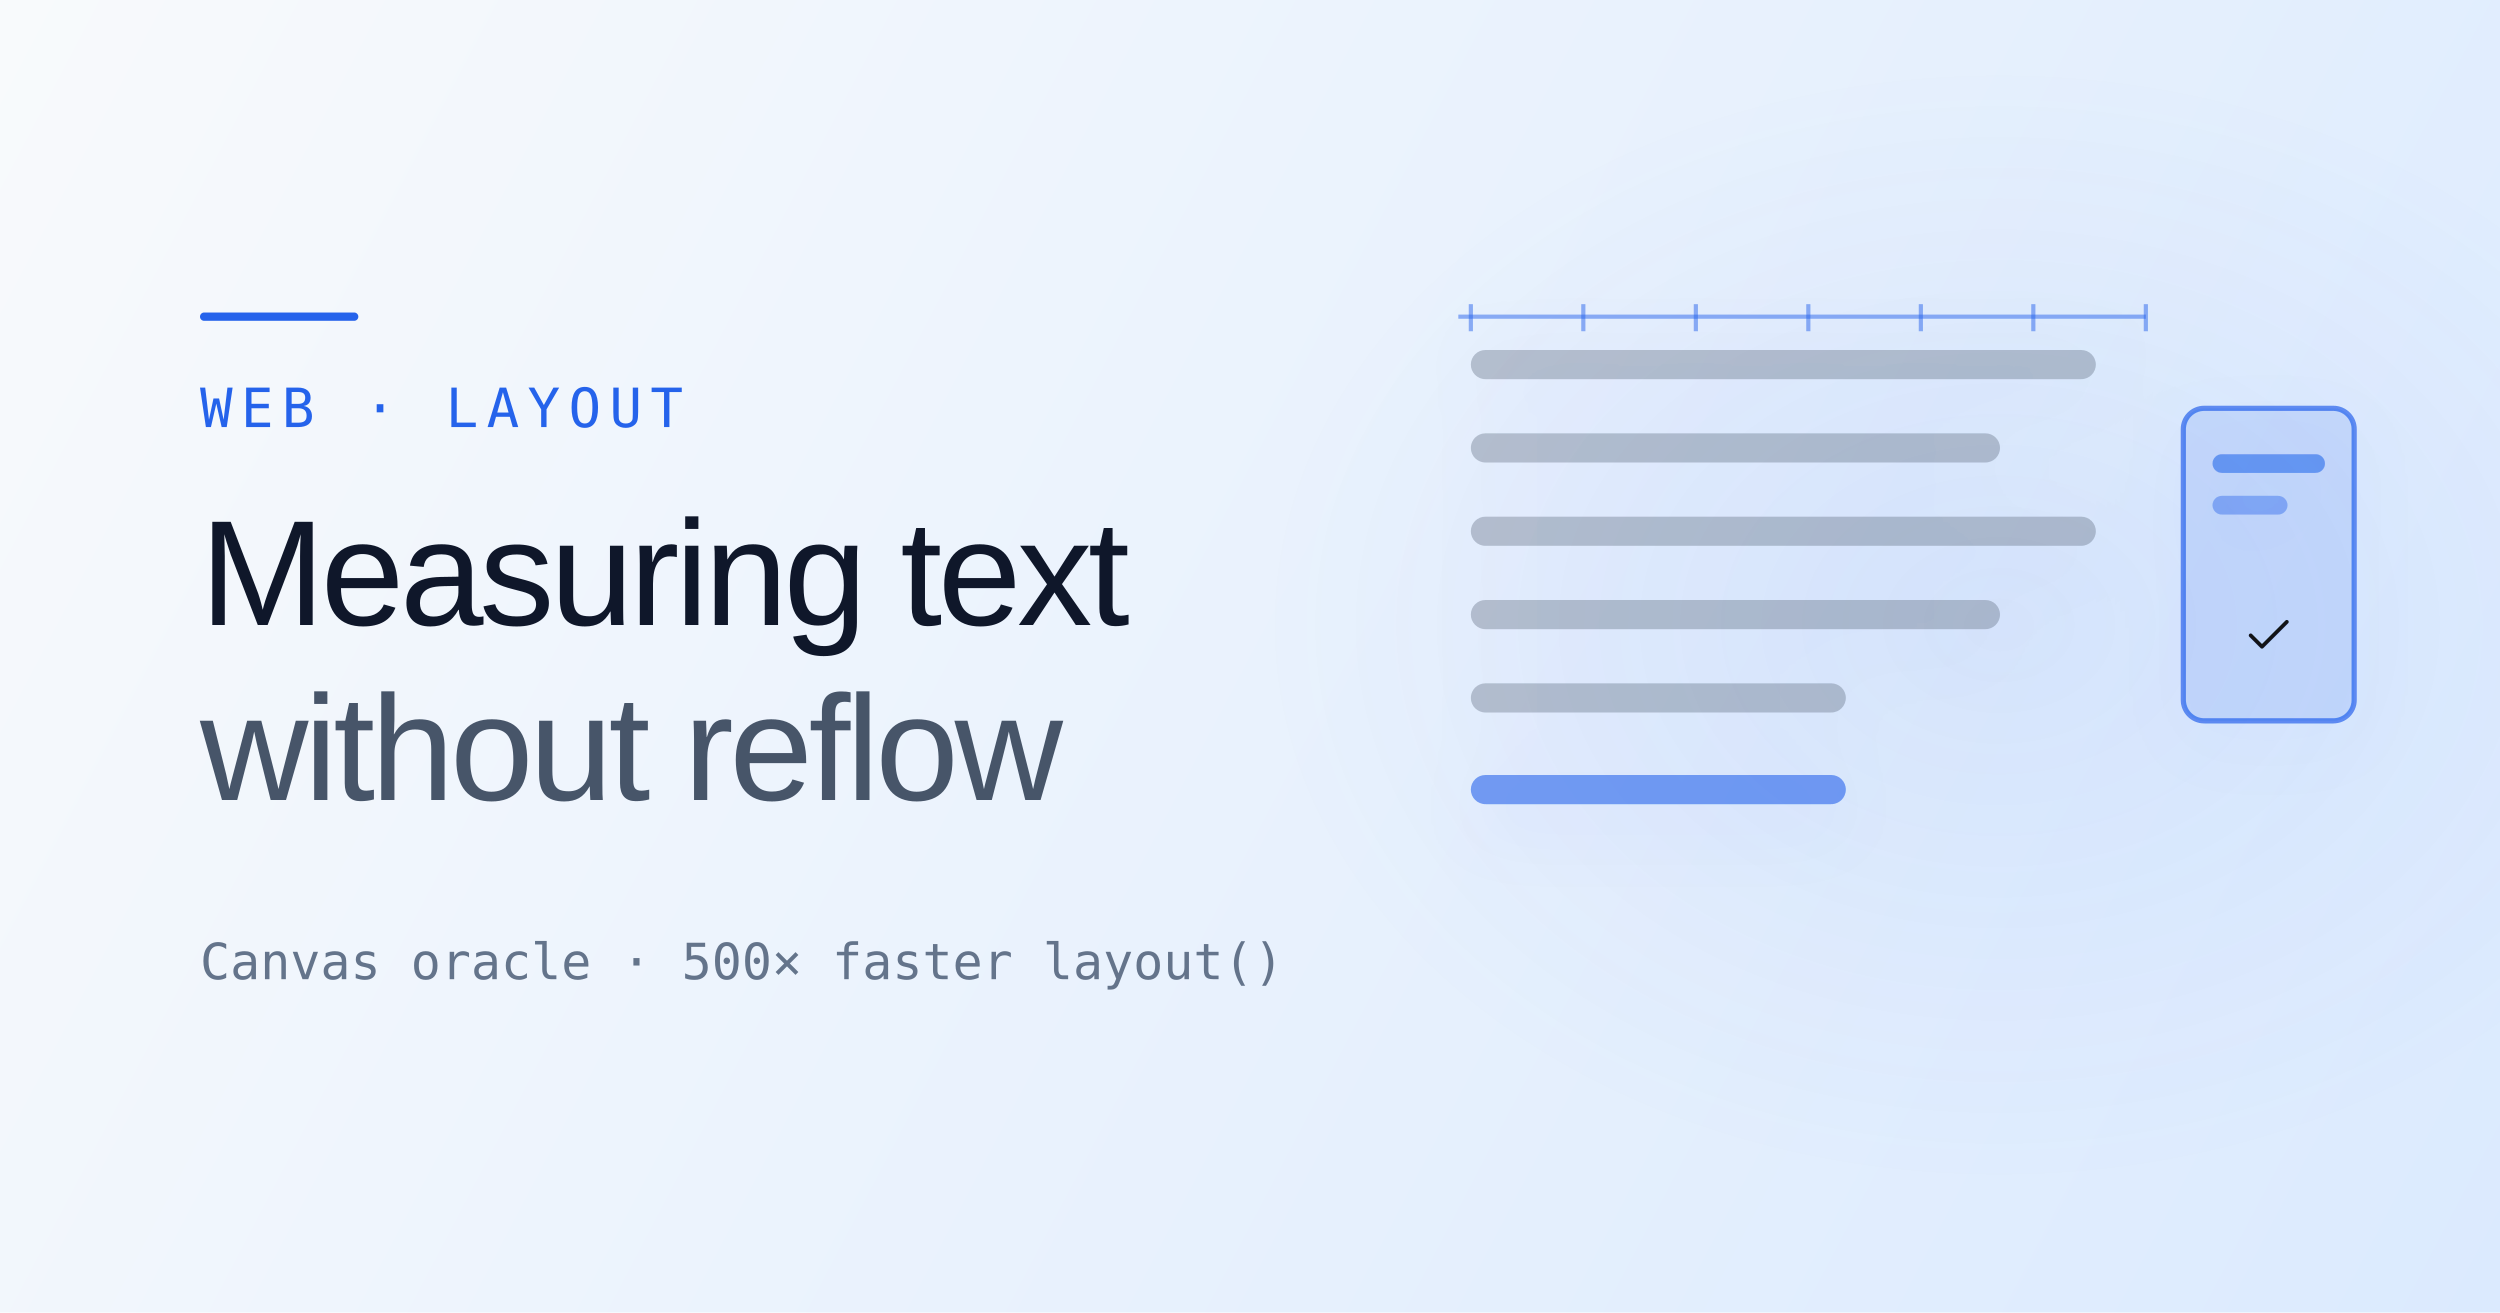
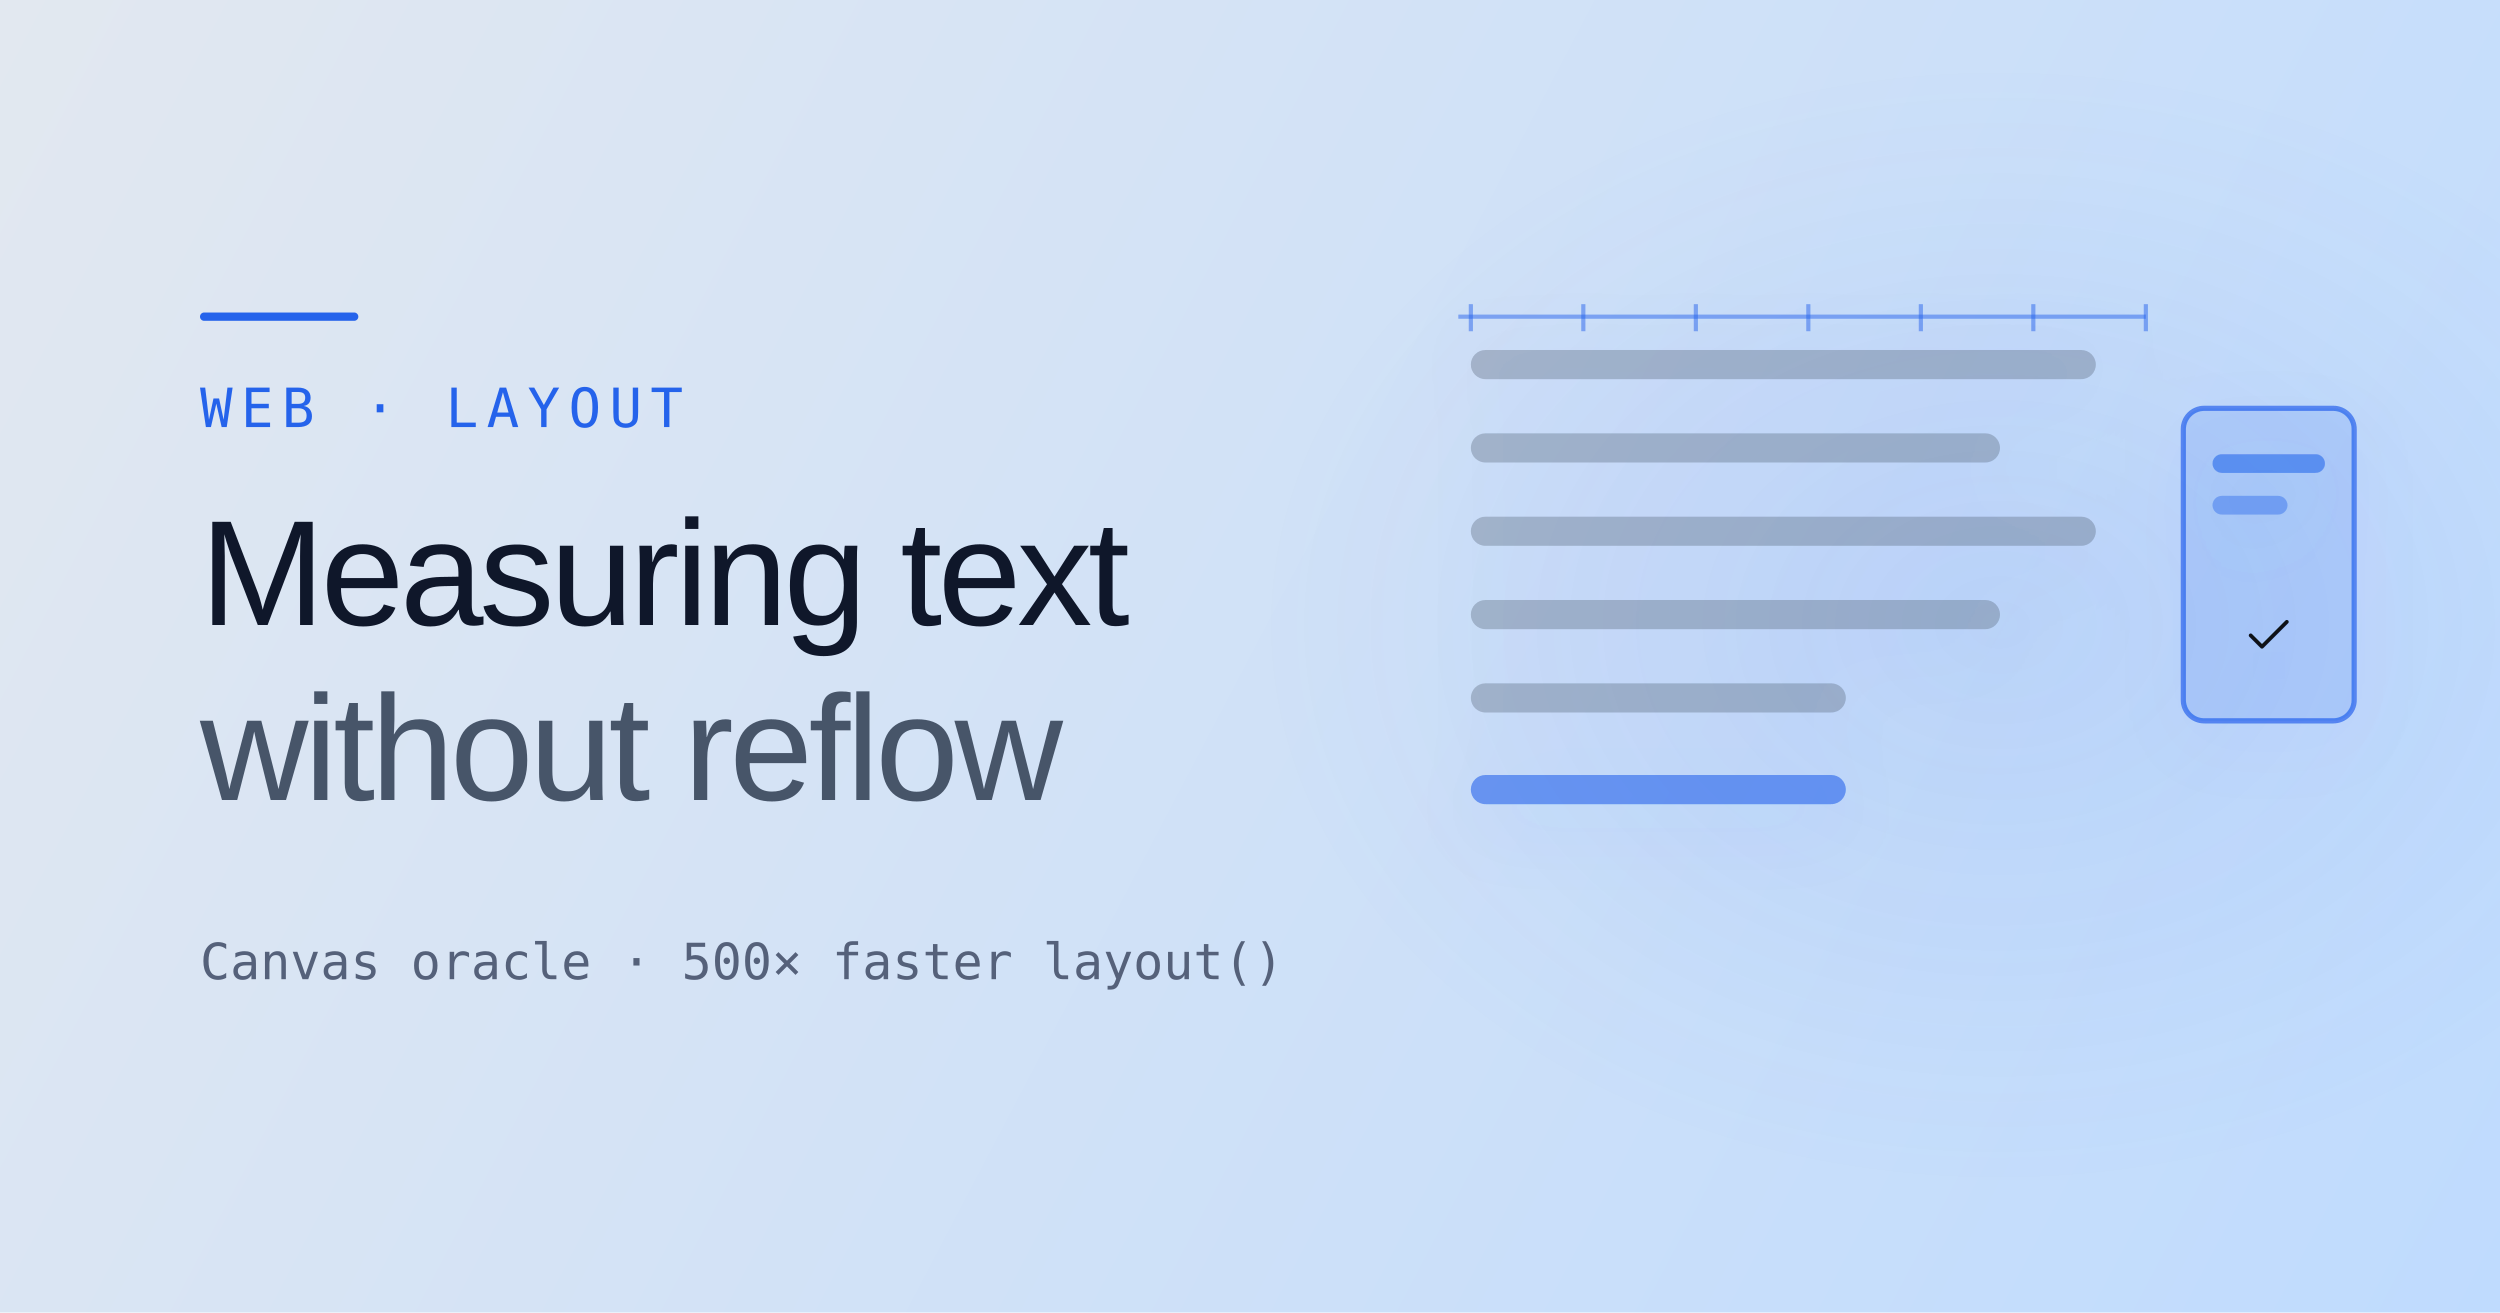
<svg xmlns="http://www.w3.org/2000/svg" viewBox="0 0 1200 630" fill="none" role="img" aria-label="Pretext banner — measuring text without reflow.">
  <defs>
    <linearGradient id="bg-pretext-light" x1="0" y1="0" x2="1200" y2="630" gradientUnits="userSpaceOnUse">
-       <stop offset="0%" stop-color="#F8FAFC" />
-       <stop offset="100%" stop-color="#DBEAFE" />
+       <stop offset="0%" stop-color="#E2E8F0" />
+       <stop offset="100%" stop-color="#BFDBFE" />
    </linearGradient>
    <radialGradient id="glow-pretext-light" cx="50%" cy="50%" r="50%">
-       <stop offset="0%" stop-color="#2563EB" stop-opacity="0.072" />
+       <stop offset="0%" stop-color="#2563EB" stop-opacity="0.088" />
      <stop offset="100%" stop-color="#2563EB" stop-opacity="0" />
    </radialGradient>
    <filter id="lift-pretext-light" x="-30%" y="-30%" width="160%" height="160%">
-       <feDropShadow dx="0" dy="10" stdDeviation="18" flood-color="#2563EB" flood-opacity="0.09" />
+       <feDropShadow dx="0" dy="10" stdDeviation="18" flood-color="#2563EB" flood-opacity="0.11" />
    </filter>
  </defs>
  <rect width="1200" height="630" fill="url(#bg-pretext-light)" />
  <ellipse cx="960" cy="300" rx="360" ry="270" fill="url(#glow-pretext-light)" />
  <g filter="url(#lift-pretext-light)">
    <rect x="706" y="168" width="300" height="14" rx="7" fill="#475569" opacity="0.32" />
    <rect x="706" y="208" width="254" height="14" rx="7" fill="#475569" opacity="0.32" />
    <rect x="706" y="248" width="300" height="14" rx="7" fill="#475569" opacity="0.32" />
    <rect x="706" y="288" width="254" height="14" rx="7" fill="#475569" opacity="0.32" />
    <rect x="706" y="328" width="180" height="14" rx="7" fill="#475569" opacity="0.32" />
    <path d="M700 152 H1030" stroke="#2563EB" stroke-width="2" opacity="0.5" />
    <path d="M706 146 v13" stroke="#2563EB" stroke-width="2" opacity="0.5" />
    <path d="M760 146 v13" stroke="#2563EB" stroke-width="2" opacity="0.5" />
    <path d="M814 146 v13" stroke="#2563EB" stroke-width="2" opacity="0.5" />
    <path d="M868 146 v13" stroke="#2563EB" stroke-width="2" opacity="0.5" />
    <path d="M922 146 v13" stroke="#2563EB" stroke-width="2" opacity="0.5" />
    <path d="M976 146 v13" stroke="#2563EB" stroke-width="2" opacity="0.5" />
    <path d="M1030 146 v13" stroke="#2563EB" stroke-width="2" opacity="0.5" />
    <rect x="1048" y="196" width="82" height="150" rx="10" fill="#2563EB" opacity="0.14" />
    <rect x="1048" y="196" width="82" height="150" rx="10" fill="none" stroke="#2563EB" stroke-width="2.5" opacity="0.7" />
    <rect x="1062" y="218" width="54" height="9" rx="4.5" fill="#2563EB" opacity="0.55" />
    <rect x="1062" y="238" width="36" height="9" rx="4.5" fill="#2563EB" opacity="0.4" />
    <g transform="translate(1076 292) scale(1.083333)" opacity="0.9" fill="none" stroke="#2563EB" stroke-width="1.57" stroke-linecap="round" stroke-linejoin="round">
      <path fill="none" stroke="currentColor" stroke-linecap="round" stroke-linejoin="round" stroke-width="1.7" d="M20 6L9 17l-5-5" />
    </g>
    <rect x="706" y="372" width="180" height="14" rx="7" fill="#2563EB" opacity="0.6" />
  </g>
  <rect x="96" y="150" width="76" height="4" rx="2" fill="#2563EB" />
  <text x="96" y="205" font-family="'IBM Plex Mono',ui-monospace,monospace" font-size="26" letter-spacing="4" fill="#2563EB">WEB · LAYOUT</text>
  <text x="96" y="300" font-family="Switzer,'Helvetica Neue',Arial,sans-serif" font-size="72" font-weight="500" letter-spacing="-2" fill="#0F172A">Measuring text</text>
  <text x="96" y="384" font-family="Switzer,'Helvetica Neue',Arial,sans-serif" font-size="72" font-weight="500" letter-spacing="-2" fill="#475569">without reflow</text>
-   <text x="96" y="470" font-family="'IBM Plex Mono',ui-monospace,monospace" font-size="24" fill="#64748B">Canvas oracle · 500× faster layout()</text>
+   <text x="96" y="470" font-family="'IBM Plex Mono',ui-monospace,monospace" font-size="24" fill="#55617A">Canvas oracle · 500× faster layout()</text>
</svg>
